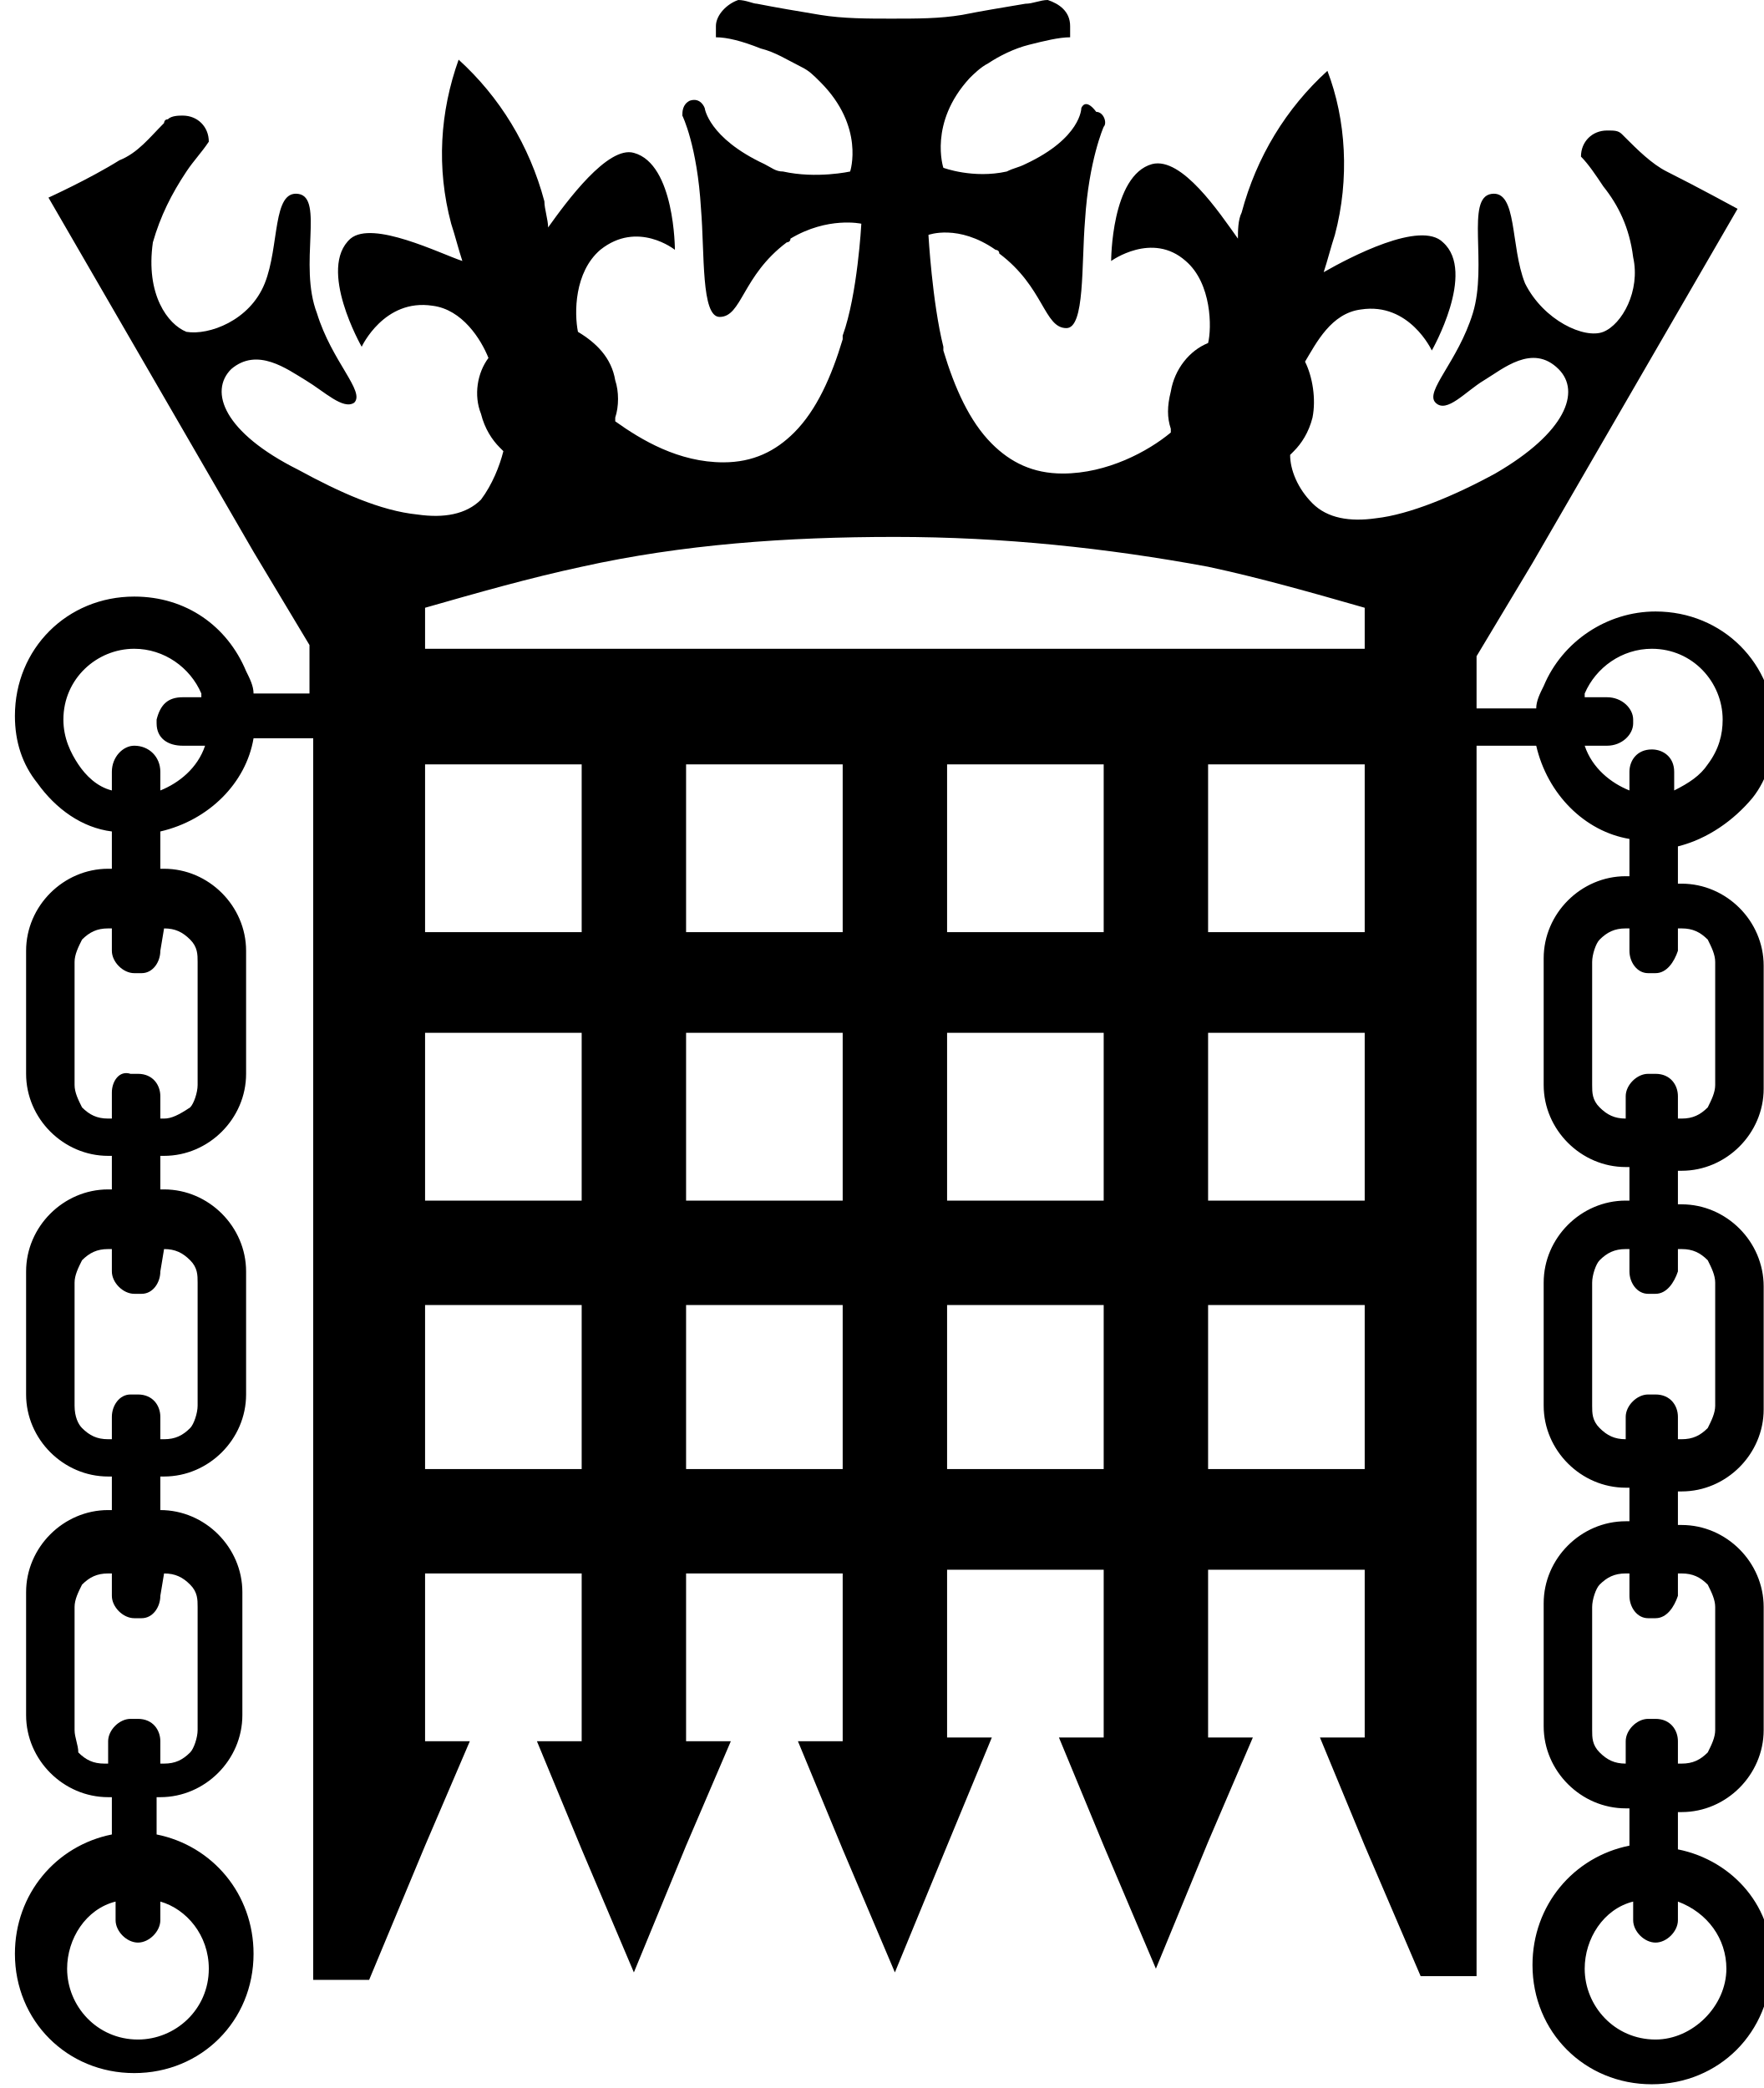
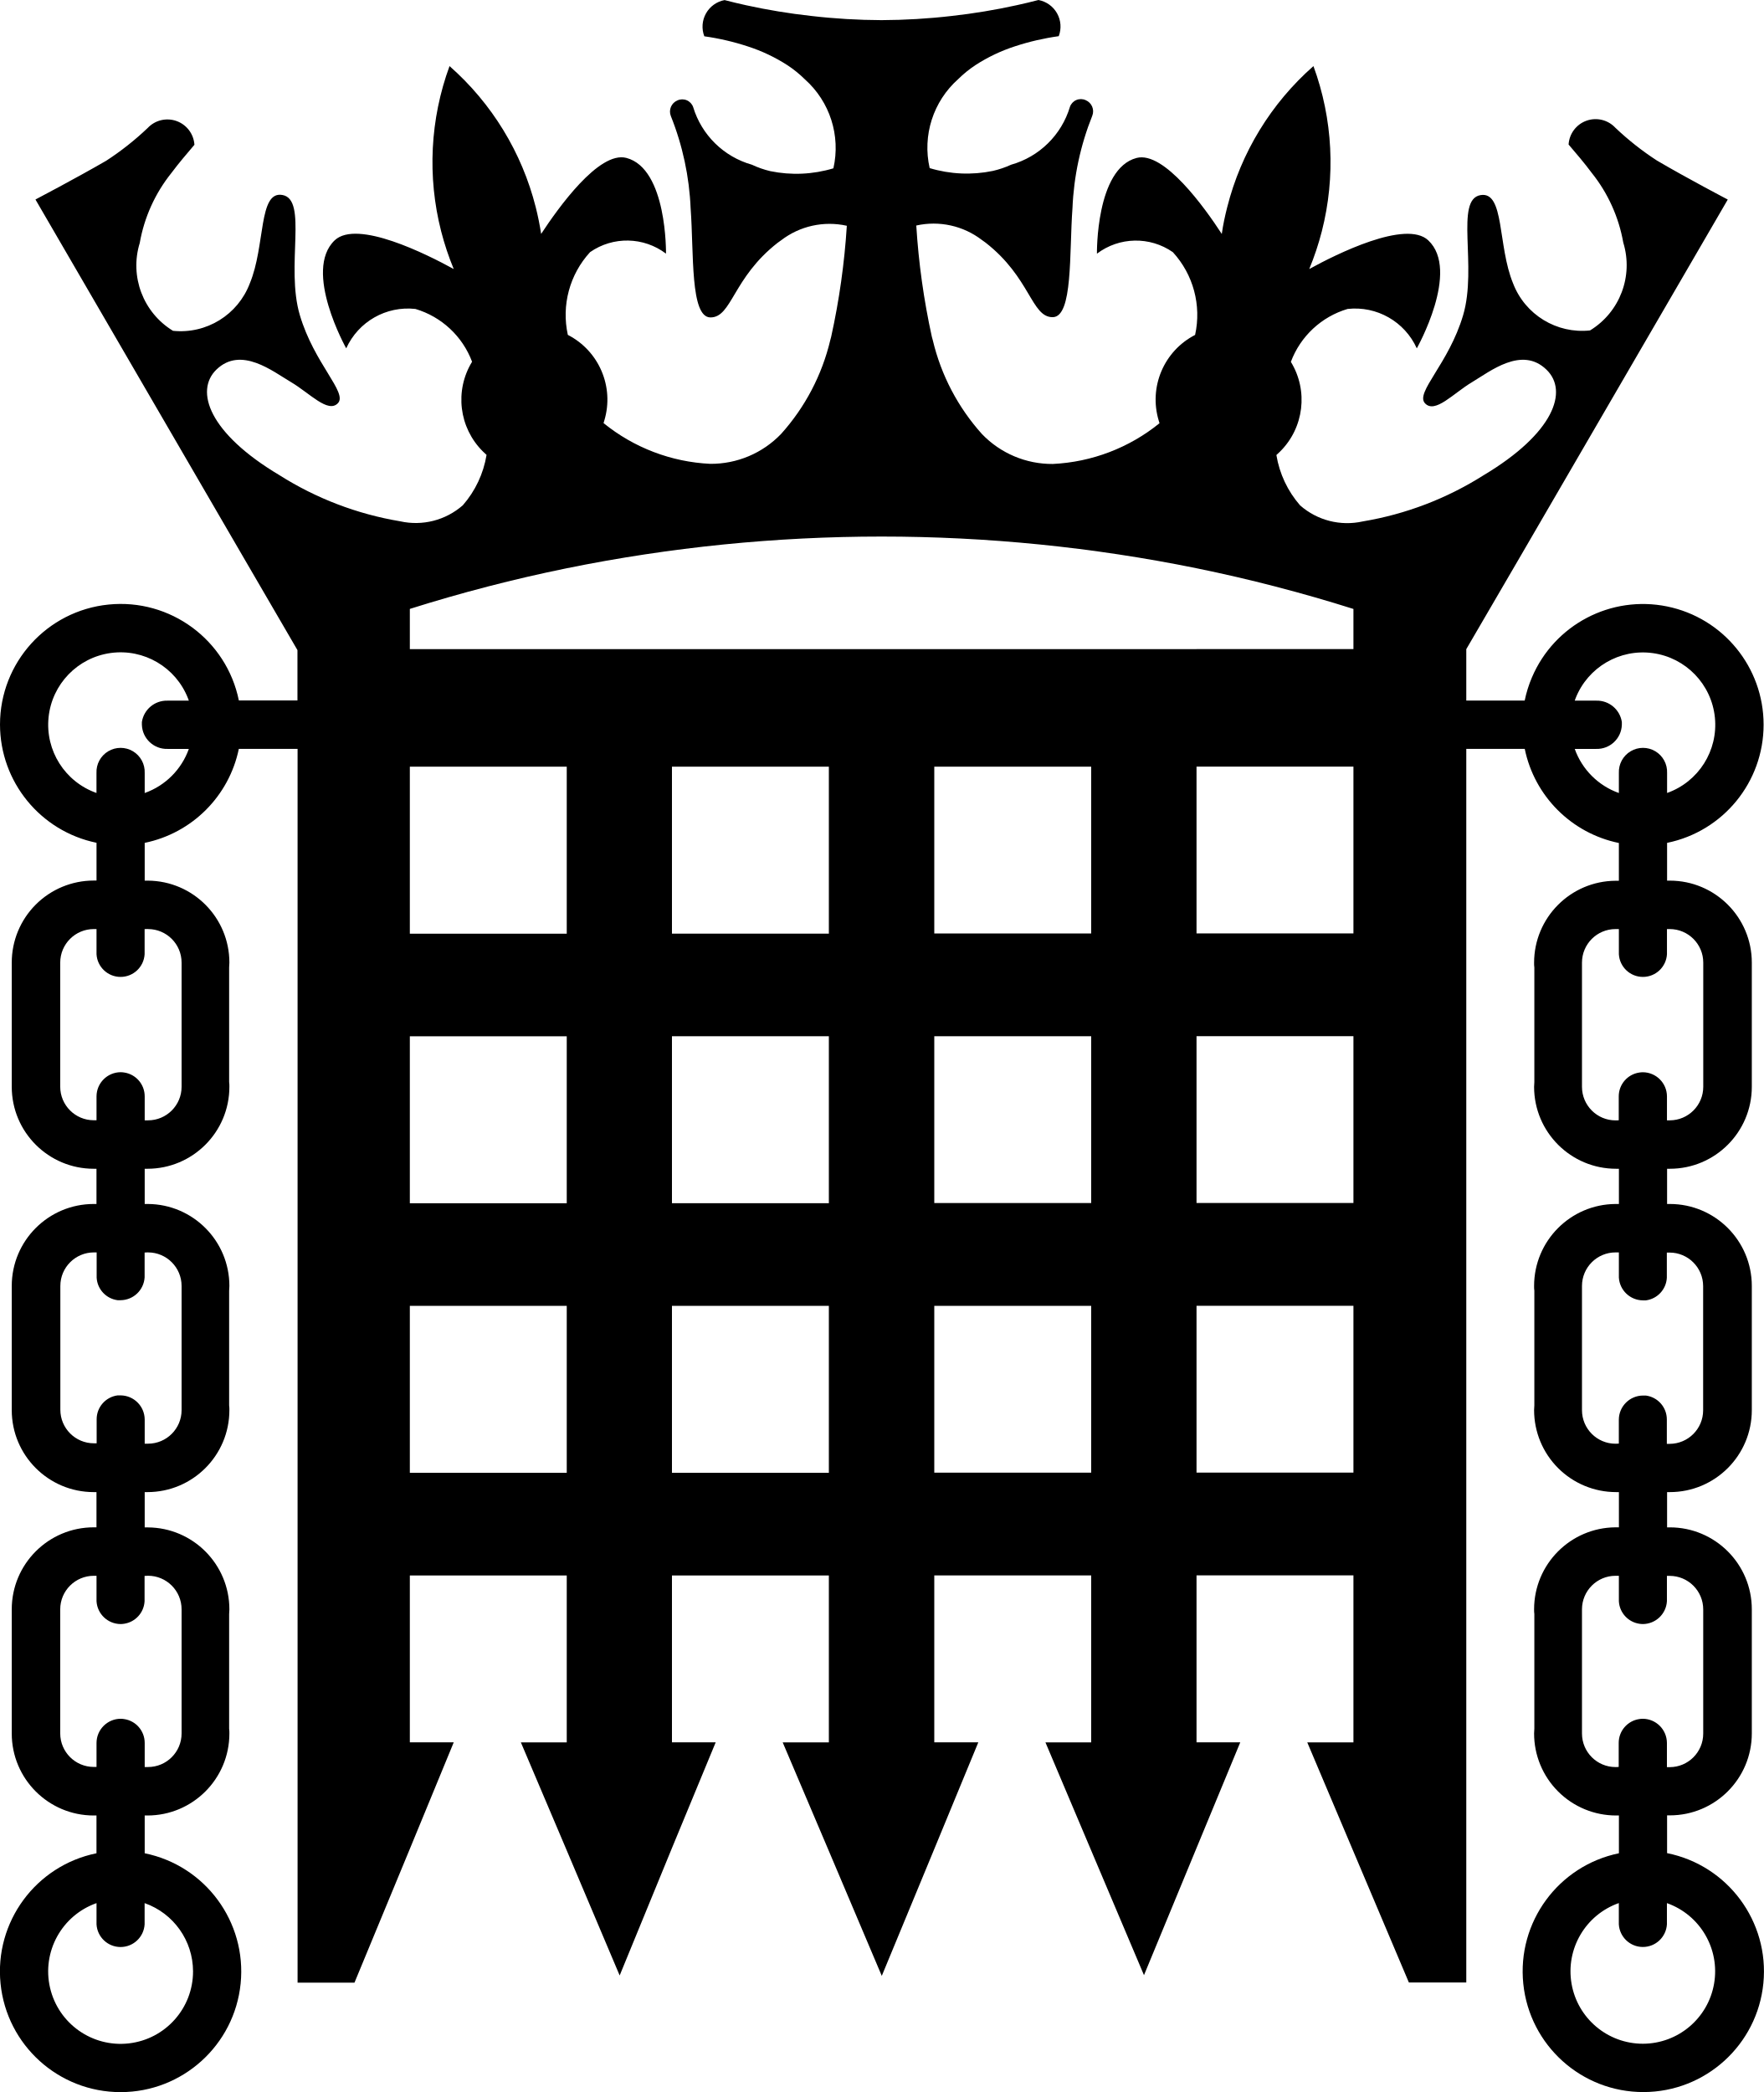
- <svg xmlns="http://www.w3.org/2000/svg" version="1.1" id="Layer_1" x="0px" y="0px" viewBox="0 0 47.3 56" style="enable-background:new 0 0 47.3 56;" xml:space="preserve">
-   <path d="M45,49.6v-1h0.1c1.2,0,2.2-1,2.2-2.2v-3.3c0-1.2-1-2.2-2.2-2.2H45l0,0V40h0.1c1.2,0,2.2-1,2.2-2.2v-3.3c0-1.2-1-2.2-2.2-2.2  H45l0,0v-0.9h0.1c1.2,0,2.2-1,2.2-2.2v-3.3c0-1.2-1-2.2-2.2-2.2H45v-1c0.8-0.2,1.5-0.7,2-1.3c0.4-0.5,0.6-1.2,0.6-1.8  c0-1.8-1.4-3.2-3.2-3.2c-1.3,0-2.5,0.8-3,2c-0.1,0.2-0.2,0.4-0.2,0.6h-1.6v-1.4l0,0l0,0l1.5-2.5l5.5-9.5c0,0-1.1-0.6-1.9-1  c-0.4-0.2-0.8-0.6-1.1-0.9l-0.1-0.1c-0.1-0.1-0.2-0.1-0.4-0.1c-0.4,0-0.7,0.3-0.7,0.7C42.6,4.4,42.8,4.7,43,5  c0.4,0.5,0.7,1.1,0.8,1.9c0.2,0.9-0.3,1.8-0.8,2s-1.6-0.3-2.1-1.3c-0.4-1-0.2-2.5-0.9-2.4s-0.1,1.9-0.5,3.2s-1.3,2.1-1,2.4  c0.3,0.3,0.8-0.3,1.3-0.6s1.3-1,2-0.3c0.6,0.6,0.2,1.7-1.7,2.8c-1.1,0.6-2.3,1.1-3.2,1.2c-0.7,0.1-1.3,0-1.7-0.4s-0.6-0.9-0.6-1.3  l0.1-0.1c0.2-0.2,0.4-0.5,0.5-0.9c0.1-0.5,0-1.1-0.2-1.5c0.3-0.5,0.7-1.3,1.5-1.4c1.3-0.2,1.9,1.1,1.9,1.1s1.2-2.1,0.3-2.9  c-0.6-0.6-2.5,0.4-3.2,0.8c0.1-0.3,0.2-0.7,0.3-1c0.4-1.5,0.3-3.1-0.2-4.4c-1.1,1-1.9,2.3-2.3,3.8c-0.1,0.2-0.1,0.5-0.1,0.7  c-0.5-0.7-1.5-2.2-2.3-2C29.8,4.7,29.8,7,29.8,7s1.1-0.8,2,0c0.7,0.6,0.7,1.8,0.6,2.2c-0.5,0.2-0.9,0.7-1,1.3c-0.1,0.4-0.1,0.7,0,1  c0,0,0,0,0,0.1c-0.6,0.5-1.7,1.1-2.9,1.1c-0.8,0-1.4-0.3-1.9-0.8c-0.6-0.6-1-1.5-1.3-2.5V9.3c-0.3-1.2-0.4-3-0.4-3s0.8-0.3,1.8,0.4  c0,0,0.1,0,0.1,0.1c1.2,0.9,1.2,2,1.8,2c0.5,0,0.4-1.7,0.5-2.9c0.1-1.6,0.5-2.5,0.5-2.5c0.1-0.1,0-0.4-0.2-0.4  C29.1,2.6,29,2.9,29,2.9s0,0.8-1.5,1.5c-0.2,0.1-0.3,0.1-0.5,0.2c-0.9,0.2-1.7-0.1-1.7-0.1S24.9,3.3,26,2.1c0.1-0.1,0.3-0.3,0.5-0.4  c0.3-0.2,0.7-0.4,1.1-0.5C28,1.1,28.4,1,28.7,1c0-0.1,0-0.2,0-0.3c0-0.4-0.3-0.6-0.6-0.7c-0.2,0-0.4,0.1-0.6,0.1  c-0.6,0.1-1.2,0.2-1.7,0.3c-0.6,0.1-1.2,0.1-1.9,0.1c-0.6,0-1.3,0-1.9-0.1s-1.2-0.2-1.7-0.3C20.2,0.1,20,0,19.8,0  c-0.3,0.1-0.6,0.4-0.6,0.7c0,0.1,0,0.2,0,0.3c0.3,0,0.7,0.1,1.2,0.3c0.4,0.1,0.7,0.3,1.1,0.5C21.7,1.9,21.8,2,22,2.2  c1.2,1.2,0.8,2.4,0.8,2.4s-0.9,0.2-1.8,0c-0.2,0-0.3-0.1-0.5-0.2c-1.5-0.7-1.6-1.5-1.6-1.5s-0.1-0.3-0.4-0.2  c-0.2,0.1-0.2,0.3-0.2,0.4c0,0,0.4,0.8,0.5,2.5c0.1,1.2,0,2.9,0.5,2.9c0.6,0,0.6-1.1,1.8-2c0,0,0.1,0,0.1-0.1c1-0.6,1.9-0.4,1.9-0.4  S23,7.9,22.6,9v0.1c-0.3,1-0.7,1.9-1.3,2.5c-0.5,0.5-1.1,0.8-1.9,0.8c-1.2,0-2.2-0.6-2.9-1.1c0,0,0,0,0-0.1c0.1-0.3,0.1-0.7,0-1  c-0.1-0.6-0.5-1-1-1.3c-0.1-0.5-0.1-1.6,0.6-2.2c1-0.8,2,0,2,0s0-2.3-1.1-2.6c-0.7-0.2-1.8,1.3-2.3,2c0-0.2-0.1-0.5-0.1-0.7  c-0.4-1.5-1.2-2.8-2.3-3.8C11.8,3,11.7,4.5,12.1,6c0.1,0.3,0.2,0.7,0.3,1c-0.6-0.2-2.4-1.1-3-0.6C8.5,7.2,9.7,9.3,9.7,9.3  s0.6-1.3,1.9-1.1c0.8,0.1,1.3,0.9,1.5,1.4c-0.3,0.4-0.4,1-0.2,1.5c0.1,0.4,0.3,0.7,0.5,0.9l0.1,0.1c-0.1,0.4-0.3,0.9-0.6,1.3  c-0.4,0.4-1,0.5-1.7,0.4c-1-0.1-2.1-0.6-3.2-1.2c-2-1-2.4-2.1-1.8-2.7c0.7-0.6,1.5,0,2,0.3s1,0.8,1.3,0.6c0.3-0.3-0.6-1.1-1-2.4  C8,7.1,8.7,5.3,8,5.2C7.3,5.1,7.5,6.6,7.1,7.6S5.6,9,5,8.9c-0.5-0.2-1.1-1-0.9-2.4C4.3,5.8,4.6,5.2,5,4.6c0.2-0.3,0.4-0.5,0.6-0.8  c0-0.4-0.3-0.7-0.7-0.7c-0.1,0-0.3,0-0.4,0.1c-0.1,0-0.1,0.1-0.1,0.1C4,3.7,3.7,4.1,3.2,4.3c-0.8,0.5-1.9,1-1.9,1l5.5,9.5l1.5,2.5  l0,0l0,0v1.3H6.8c0-0.2-0.1-0.4-0.2-0.6c-0.5-1.2-1.6-2-3-2c-1.8,0-3.2,1.4-3.2,3.2c0,0.7,0.2,1.3,0.6,1.8c0.5,0.7,1.2,1.2,2,1.3v1  H2.9c-1.2,0-2.2,1-2.2,2.2v3.3c0,1.2,1,2.2,2.2,2.2H3v0.9l0,0H2.9c-1.2,0-2.2,1-2.2,2.2v3.3c0,1.2,1,2.2,2.2,2.2H3v0.9l0,0H2.9  c-1.2,0-2.2,1-2.2,2.2V46c0,1.2,1,2.2,2.2,2.2H3v1c-1.5,0.3-2.6,1.6-2.6,3.2c0,1.8,1.4,3.2,3.2,3.2s3.2-1.4,3.2-3.2  c0-1.6-1.1-2.9-2.6-3.2v-1h0.1c1.2,0,2.2-1,2.2-2.2v-0.1v-3.1v-0.1c0-1.2-1-2.2-2.2-2.2l0,0l0,0l0,0l0,0v-0.9h0.1  c1.2,0,2.2-1,2.2-2.2v-0.1v-3.1v-0.1c0-1.2-1-2.2-2.2-2.2l0,0l0,0H4.3l0,0V31h0.1c1.2,0,2.2-1,2.2-2.2v-0.1v-3.1v-0.1  c0-1.2-1-2.2-2.2-2.2l0,0l0,0H4.3v-1C5.6,22,6.6,21,6.8,19.8h1.6v0.5V25v2.7v4.5V35v4.5v2.7v4.5v6.4h1.5l1.5-3.6l1.2-2.8h-1.2v-4.5  h4.2v4.5h-1.2l1.2,2.9l1.4,3.3l1.4-3.4l1.2-2.8h-1.2v-4.5h4.2v4.5h-1.2l1.2,2.9l1.4,3.3l1.4-3.4l1.2-2.9h-1.2v-4.5h4.2v4.5h-1.2  l1.2,2.9l1.4,3.3l1.4-3.4l1.2-2.8h-1.2v-4.5h4.2v4.5h-1.2l1.2,2.9l1.5,3.5h1.5v-6.4v-4.5v-2.7V35v-2.7v-4.5V25v-4.5V20h1.6  c0.3,1.3,1.3,2.3,2.5,2.5v1h-0.1l0,0l0,0c-1.2,0-2.2,1-2.2,2.2v0.1V29v0.1c0,1.2,1,2.2,2.2,2.2h0.1v0.9l0,0h-0.1l0,0l0,0  c-1.2,0-2.2,1-2.2,2.2v0.1v3.1v0.1c0,1.2,1,2.2,2.2,2.2h0.1v0.9l0,0h-0.1l0,0l0,0c-1.2,0-2.2,1-2.2,2.2v0.1v3.1v0.1  c0,1.2,1,2.2,2.2,2.2h0.1v1c-1.5,0.3-2.6,1.6-2.6,3.2c0,1.8,1.4,3.2,3.2,3.2s3.2-1.4,3.2-3.2C47.6,51.2,46.5,49.9,45,49.6z   M5.6,52.8c0,1.1-0.9,1.9-1.9,1.9c-1.1,0-1.9-0.9-1.9-1.9c0-0.8,0.5-1.6,1.3-1.8v0.5l0,0l0,0c0,0.3,0.3,0.6,0.6,0.6s0.6-0.3,0.6-0.6  l0,0l0,0V51C5,51.2,5.6,51.9,5.6,52.8z M4.4,42.2c0.3,0,0.5,0.1,0.7,0.3s0.2,0.4,0.2,0.6l0,0v1.3v0.7v1.3l0,0c0,0.2-0.1,0.5-0.2,0.6  c-0.2,0.2-0.4,0.3-0.7,0.3H4.3l0,0v-0.6l0,0c0-0.3-0.2-0.6-0.6-0.6H3.6H3.5c-0.3,0-0.6,0.3-0.6,0.6l0,0v0.6l0,0c0,0,0,0-0.1,0  c-0.3,0-0.5-0.1-0.7-0.3c0-0.2-0.1-0.4-0.1-0.6v-1.3v-0.7v-1.3c0-0.2,0.1-0.4,0.2-0.6c0.2-0.2,0.4-0.3,0.7-0.3c0,0,0,0,0.1,0v0.6  l0,0c0,0.3,0.3,0.6,0.6,0.6h0.1h0.1c0.3,0,0.5-0.3,0.5-0.6l0,0L4.4,42.2C4.3,42.2,4.3,42.2,4.4,42.2z M4.4,33.5  c0.3,0,0.5,0.1,0.7,0.3s0.2,0.4,0.2,0.6l0,0v1.3v0.7v1.3l0,0c0,0.2-0.1,0.5-0.2,0.6c-0.2,0.2-0.4,0.3-0.7,0.3H4.3l0,0V38l0,0  c0-0.3-0.2-0.6-0.6-0.6H3.6H3.5C3.2,37.4,3,37.7,3,38l0,0v0.6l0,0c0,0,0,0-0.1,0c-0.3,0-0.5-0.1-0.7-0.3C2.1,38.2,2,38,2,37.7v-1.3  v-0.7v-1.3c0-0.2,0.1-0.4,0.2-0.6c0.2-0.2,0.4-0.3,0.7-0.3c0,0,0,0,0.1,0v0.6l0,0c0,0.3,0.3,0.6,0.6,0.6h0.1h0.1  c0.3,0,0.5-0.3,0.5-0.6l0,0L4.4,33.5C4.3,33.5,4.3,33.5,4.4,33.5z M4.4,24.9c0.3,0,0.5,0.1,0.7,0.3c0.2,0.2,0.2,0.4,0.2,0.6l0,0v1.3  v0.7v1.3l0,0c0,0.2-0.1,0.5-0.2,0.6C4.8,29.9,4.6,30,4.4,30H4.3v-0.6l0,0c0-0.3-0.2-0.6-0.6-0.6H3.6H3.5C3.2,28.7,3,29,3,29.3l0,0  V30c0,0,0,0-0.1,0c-0.3,0-0.5-0.1-0.7-0.3C2.1,29.5,2,29.3,2,29.1v-1.3v-0.7v-1.3c0-0.2,0.1-0.4,0.2-0.6c0.2-0.2,0.4-0.3,0.7-0.3  c0,0,0,0,0.1,0v0.6l0,0l0,0c0,0.3,0.3,0.6,0.6,0.6h0.1h0.1c0.3,0,0.5-0.3,0.5-0.6l0,0l0,0L4.4,24.9C4.3,24.9,4.3,24.9,4.4,24.9z   M4.3,21.2v-0.5l0,0C4.3,20.3,4,20,3.6,20C3.3,20,3,20.3,3,20.7l0,0v0.5c-0.4-0.1-0.7-0.4-0.9-0.7c-0.2-0.3-0.4-0.7-0.4-1.2  c0-1.1,0.9-1.9,1.9-1.9c0.8,0,1.5,0.5,1.8,1.2c0,0,0,0,0,0.1H5.3H4.9l0,0c-0.4,0-0.6,0.2-0.7,0.6c0,0,0,0,0,0.1  c0,0.4,0.3,0.6,0.7,0.6l0,0h0.6C5.3,20.6,4.8,21,4.3,21.2z M15.6,39.4h-4.2V35h4.2V39.4z M15.6,32.2h-4.2v-4.5h4.2V32.2z M15.6,25  h-4.2v-4.5h4.2V25z M22.6,39.4h-4.2V35h4.2C22.6,35,22.6,39.4,22.6,39.4z M22.6,32.2h-4.2v-4.5h4.2C22.6,27.7,22.6,32.2,22.6,32.2z   M22.6,25h-4.2v-4.5h4.2C22.6,20.5,22.6,25,22.6,25z M29.6,39.4h-4.2V35h4.2C29.6,35,29.6,39.4,29.6,39.4z M29.6,32.2h-4.2v-4.5h4.2  C29.6,27.7,29.6,32.2,29.6,32.2z M29.6,25h-4.2v-4.5h4.2C29.6,20.5,29.6,25,29.6,25z M36.6,39.4h-4.2V35h4.2V39.4z M36.6,32.2h-4.2  v-4.5h4.2V32.2z M36.6,25h-4.2v-4.5h4.2V25z M32.4,17.4h-2.8h-4.2h-2.8h-4.2h-2.8h-4.2v-1.1c1.4-0.4,2.8-0.8,4.2-1.1  c2.7-0.6,5.5-0.8,8.4-0.8s5.7,0.3,8.4,0.8c1.4,0.3,2.8,0.7,4.2,1.1v1.1H32.4z M42.5,20h0.6l0,0c0.4,0,0.7-0.3,0.7-0.6c0,0,0,0,0-0.1  c0-0.3-0.3-0.6-0.7-0.6l0,0h-0.4h-0.2c0,0,0,0,0-0.1c0.3-0.7,1-1.2,1.8-1.2c1.1,0,1.9,0.9,1.9,1.9c0,0.4-0.1,0.8-0.4,1.2  c-0.2,0.3-0.5,0.5-0.9,0.7v-0.5l0,0c0-0.4-0.3-0.6-0.6-0.6c-0.4,0-0.6,0.3-0.6,0.6l0,0v0.5C43.2,21,42.7,20.6,42.5,20z M43.6,30  c-0.3,0-0.5-0.1-0.7-0.3c-0.2-0.2-0.2-0.4-0.2-0.6l0,0v-1.3v-0.7v-1.3l0,0c0-0.2,0.1-0.5,0.2-0.6c0.2-0.2,0.4-0.3,0.7-0.3h0.1v0.6  l0,0l0,0c0,0.3,0.2,0.6,0.5,0.6h0.1h0.1c0.3,0,0.5-0.3,0.6-0.6l0,0l0,0v-0.6c0,0,0,0,0.1,0c0.3,0,0.5,0.1,0.7,0.3  c0.1,0.2,0.2,0.4,0.2,0.6v1.3v0.7v1.3c0,0.2-0.1,0.4-0.2,0.6c-0.2,0.2-0.4,0.3-0.7,0.3c0,0,0,0-0.1,0v-0.6l0,0  c0-0.3-0.2-0.6-0.6-0.6h-0.1h-0.1c-0.3,0-0.6,0.3-0.6,0.6l0,0V30C43.7,30,43.7,30,43.6,30z M43.6,38.6c-0.3,0-0.5-0.1-0.7-0.3  s-0.2-0.4-0.2-0.6l0,0v-1.3v-0.7v-1.3l0,0c0-0.2,0.1-0.5,0.2-0.6c0.2-0.2,0.4-0.3,0.7-0.3h0.1v0.6l0,0c0,0.3,0.2,0.6,0.5,0.6h0.1  h0.1c0.3,0,0.5-0.3,0.6-0.6l0,0v-0.6c0,0,0,0,0.1,0c0.3,0,0.5,0.1,0.7,0.3c0.1,0.2,0.2,0.4,0.2,0.6v1.3v0.7v1.3  c0,0.2-0.1,0.4-0.2,0.6c-0.2,0.2-0.4,0.3-0.7,0.3c0,0,0,0-0.1,0l0,0V38l0,0c0-0.3-0.2-0.6-0.6-0.6h-0.1h-0.1c-0.3,0-0.6,0.3-0.6,0.6  l0,0V38.6L43.6,38.6C43.7,38.6,43.7,38.6,43.6,38.6z M43.6,47.3c-0.3,0-0.5-0.1-0.7-0.3s-0.2-0.4-0.2-0.6l0,0v-1.3v-0.7v-1.3l0,0  c0-0.2,0.1-0.5,0.2-0.6c0.2-0.2,0.4-0.3,0.7-0.3h0.1v0.6l0,0c0,0.3,0.2,0.6,0.5,0.6h0.1h0.1c0.3,0,0.5-0.3,0.6-0.6l0,0v-0.6  c0,0,0,0,0.1,0c0.3,0,0.5,0.1,0.7,0.3c0.1,0.2,0.2,0.4,0.2,0.6v1.3v0.7v1.3c0,0.2-0.1,0.4-0.2,0.6c-0.2,0.2-0.4,0.3-0.7,0.3  c0,0,0,0-0.1,0l0,0v-0.6l0,0c0-0.3-0.2-0.6-0.6-0.6h-0.1h-0.1c-0.3,0-0.6,0.3-0.6,0.6l0,0V47.3L43.6,47.3  C43.7,47.3,43.7,47.3,43.6,47.3z M44.4,54.7c-1.1,0-1.9-0.9-1.9-1.9c0-0.8,0.5-1.6,1.3-1.8v0.5l0,0l0,0c0,0.3,0.3,0.6,0.6,0.6  s0.6-0.3,0.6-0.6l0,0l0,0V51c0.8,0.3,1.3,1,1.3,1.8C46.3,53.8,45.4,54.7,44.4,54.7z" />
+ <svg xmlns="http://www.w3.org/2000/svg" id="Layer_1" data-name="Layer 1" viewBox="0 0 42.025 49.851">
+   <path d="M39.713,44.234v-0.9h0.065a1.954,1.954,0,0,0,1.954-1.954V38.425a1.954,1.954,0,0,0-1.954-1.954H39.713V35.631h0.065a1.954,1.954,0,0,0,1.954-1.954V30.719a1.954,1.954,0,0,0-1.954-1.954H39.713V27.926h0.065a1.954,1.954,0,0,0,1.954-1.954V23.014a1.954,1.954,0,0,0-1.954-1.954H39.713v-0.9a2.875,2.875,0,1,0-3.22-3.944,2.841,2.841,0,0,0-.173.553H34.928V15.544h0l1.3-2.23,4.931-8.484S40.2,4.329,39.47,3.9a6.844,6.844,0,0,1-.99-0.781,0.644,0.644,0,0,0-1.114.4c0.181,0.212.372,0.434,0.551,0.675a3.68,3.68,0,0,1,.752,1.662,1.823,1.823,0,0,1-.792,2.093A1.762,1.762,0,0,1,36.044,6.83c-0.373-.9-0.2-2.2-0.774-2.106-0.622.1-.074,1.7-0.417,2.861s-1.148,1.843-.909,2.1,0.677-.238,1.116-0.5,1.193-.872,1.78-0.3c0.525,0.508.181,1.511-1.5,2.515a7.773,7.773,0,0,1-2.878,1.1,1.7,1.7,0,0,1-1.494-.382,2.42,2.42,0,0,1-.565-1.2c0.03-.026.058-0.054,0.087-0.082a1.735,1.735,0,0,0,.258-2.138A2.071,2.071,0,0,1,32.1,7.437a1.614,1.614,0,0,1,1.649.939s1.043-1.851.273-2.574c-0.532-.5-2.2.333-2.836,0.684a6.724,6.724,0,0,0,.3-0.9,6.645,6.645,0,0,0-.2-3.936,6.647,6.647,0,0,0-2.055,3.363c-0.054.212-.1,0.425-0.129,0.637-0.4-.616-1.376-1.983-2.031-1.811-0.974.256-.944,2.281-0.944,2.281a1.54,1.54,0,0,1,1.809-.036,2.211,2.211,0,0,1,.53,1.972A1.733,1.733,0,0,0,27.6,10.1c0.006,0.02.012,0.04,0.018,0.06a4.365,4.365,0,0,1-2.543.971,2.316,2.316,0,0,1-1.687-.712,5.109,5.109,0,0,1-1.172-2.235C22.207,8.155,22.2,8.129,22.193,8.1a17.352,17.352,0,0,1-.371-2.651,1.892,1.892,0,0,1,1.564.345c0.028,0.02.056,0.039,0.085,0.061,1.075,0.836,1.09,1.778,1.6,1.778,0.488,0,.394-1.532.473-2.6a6.654,6.654,0,0,1,.472-2.2,0.288,0.288,0,0,0-.157-0.371,0.275,0.275,0,0,0-.375.158A2.042,2.042,0,0,1,24.082,4a2.25,2.25,0,0,1-.436.148,3.064,3.064,0,0,1-1.505-.067,2.188,2.188,0,0,1,.679-2.12,2.691,2.691,0,0,1,.416-0.337,4,4,0,0,1,.939-0.446A5.98,5.98,0,0,1,25.217.937,0.644,0.644,0,0,0,24.734.075c-0.17.044-.341,0.085-0.514,0.123a14.822,14.822,0,0,1-1.552.257,15.026,15.026,0,0,1-1.675.1,15.025,15.025,0,0,1-1.675-.1A14.822,14.822,0,0,1,17.767.2c-0.172-.038-0.343-0.079-0.513-0.123a0.644,0.644,0,0,0-.483.863,5.98,5.98,0,0,1,1.042.243,4,4,0,0,1,.939.446,2.691,2.691,0,0,1,.416.337,2.189,2.189,0,0,1,.679,2.12,3.064,3.064,0,0,1-1.505.067A2.25,2.25,0,0,1,17.905,4a2.042,2.042,0,0,1-1.4-1.374,0.275,0.275,0,0,0-.375-0.158,0.288,0.288,0,0,0-.157.371,6.654,6.654,0,0,1,.472,2.2c0.079,1.063-.015,2.6.473,2.6,0.512,0,.527-0.941,1.6-1.778,0.028-.022.056-0.041,0.085-0.061a1.892,1.892,0,0,1,1.564-.345A17.352,17.352,0,0,1,19.794,8.1l-0.021.079A5.108,5.108,0,0,1,18.6,10.416a2.316,2.316,0,0,1-1.687.712,4.364,4.364,0,0,1-2.543-.971c0.007-.02.012-0.04,0.018-0.06a1.733,1.733,0,0,0-.869-2.042,2.211,2.211,0,0,1,.53-1.972,1.54,1.54,0,0,1,1.809.036s0.031-2.025-.944-2.281c-0.655-.172-1.63,1.2-2.031,1.811-0.033-.212-0.075-0.424-0.129-0.637A6.646,6.646,0,0,0,10.7,1.65a6.646,6.646,0,0,0-.2,3.936,6.737,6.737,0,0,0,.3.9C10.161,6.135,8.5,5.3,7.965,5.8,7.2,6.525,8.238,8.376,8.238,8.376a1.614,1.614,0,0,1,1.649-.939,2.071,2.071,0,0,1,1.35,1.258,1.735,1.735,0,0,0,.258,2.138c0.028,0.028.057,0.056,0.087,0.082a2.419,2.419,0,0,1-.565,1.2,1.7,1.7,0,0,1-1.494.382,7.773,7.773,0,0,1-2.878-1.1c-1.678-1-2.022-2.008-1.5-2.515,0.587-.567,1.342.042,1.78,0.3s0.881,0.751,1.116.5-0.566-.94-0.909-2.1,0.2-2.757-.417-2.861c-0.572-.1-0.4,1.208-0.774,2.106A1.762,1.762,0,0,1,4.11,7.958a1.823,1.823,0,0,1-.792-2.093A3.68,3.68,0,0,1,4.07,4.2c0.18-.241.371-0.463,0.551-0.675a0.645,0.645,0,0,0-1.114-.4,6.838,6.838,0,0,1-.989.781C1.787,4.329.833,4.829,0.833,4.829l4.931,8.484,1.3,2.233,0,0,0.012,0.021v1.2H5.68a2.875,2.875,0,0,0-5.692.574,2.882,2.882,0,0,0,2.3,2.817v0.9H2.222A1.954,1.954,0,0,0,.268,23.014v2.958a1.954,1.954,0,0,0,1.954,1.954H2.287v0.839H2.222A1.954,1.954,0,0,0,.268,30.719v2.958a1.954,1.954,0,0,0,1.954,1.954H2.287V36.47H2.222A1.954,1.954,0,0,0,.268,38.425v2.958a1.954,1.954,0,0,0,1.954,1.954H2.287v0.9a2.875,2.875,0,1,0,1.149,0v-0.9H3.5a1.954,1.954,0,0,0,1.954-1.954c0-.039,0-0.076-0.006-0.114v-2.73c0-.038.006-0.076,0.006-0.114a1.954,1.954,0,0,0-1.941-1.953H3.436V35.631H3.5a1.954,1.954,0,0,0,1.954-1.954c0-.039,0-0.076-0.006-0.114v-2.73c0-.038.006-0.076,0.006-0.114a1.954,1.954,0,0,0-1.941-1.954H3.436V27.926H3.5a1.954,1.954,0,0,0,1.954-1.954c0-.039,0-0.076-0.006-0.114V23.128c0-.038.006-0.076,0.006-0.114A1.954,1.954,0,0,0,3.515,21.06H3.436v-0.9A2.883,2.883,0,0,0,5.679,17.92h1.4v29.4H8.435l1.319-3.187L10.8,41.594H9.754V37.618h3.739v3.977H12.4l1.1,2.591,1.254,2.963L16,44.113l1.042-2.519H16V37.617h3.739v3.978h-1.1l1.1,2.588L21,47.159l1.25-3.021L23.3,41.594H22.251V37.616H25.99v3.979H24.9l1.091,2.578,1.257,2.969L28.5,44.112l1.042-2.518H28.5V37.615h3.739v3.98h-1.1l1.1,2.6,1.321,3.121h1.368V17.92h1.393a2.883,2.883,0,0,0,2.243,2.243v0.9H38.485a1.954,1.954,0,0,0-1.941,1.954c0,0.039,0,.076.006,0.114v2.729c0,0.038-.006.076-0.006,0.114A1.954,1.954,0,0,0,38.5,27.926h0.065v0.839H38.485a1.954,1.954,0,0,0-1.941,1.954c0,0.039,0,.076.006,0.114v2.73c0,0.038-.006.076-0.006,0.114A1.954,1.954,0,0,0,38.5,35.631h0.065V36.47H38.485a1.954,1.954,0,0,0-1.941,1.953c0,0.039,0,.076.006,0.114v2.73c0,0.038-.006.076-0.006,0.114A1.954,1.954,0,0,0,38.5,43.337h0.065v0.9A2.875,2.875,0,1,0,39.713,44.234ZM4.588,47.05a1.726,1.726,0,1,1-2.3-1.625v0.506h0a0.574,0.574,0,0,0,1.146,0h0V45.425A1.727,1.727,0,0,1,4.588,47.05ZM3.515,37.624a0.8,0.8,0,0,1,.8.8h0v2.958h0a0.8,0.8,0,0,1-.8.8c-0.026,0-.053,0-0.079,0h0V41.607a0.574,0.574,0,0,0-.491-0.568,0.565,0.565,0,0,0-.083-0.007,0.578,0.578,0,0,0-.574.575h0V42.18h0c-0.022,0-.043,0-0.065,0a0.8,0.8,0,0,1-.8-0.8V38.425a0.8,0.8,0,0,1,.8-0.8c0.022,0,.044,0,0.065,0V38.2l0,0.032a0.578,0.578,0,0,0,.573.543,0.583,0.583,0,0,0,.085-0.007,0.574,0.574,0,0,0,.487-0.536l0-.032V37.628C3.462,37.625,3.488,37.624,3.515,37.624Zm0-7.705a0.8,0.8,0,0,1,.8.8h0v2.958h0a0.8,0.8,0,0,1-.8.8c-0.026,0-.053,0-0.079,0h0V33.9a0.579,0.579,0,0,0-.575-0.574,0.585,0.585,0,0,0-.07,0,0.574,0.574,0,0,0-.5.57h0v0.572h0c-0.022,0-.043,0-0.065,0a0.8,0.8,0,0,1-.8-0.8V30.719a0.8,0.8,0,0,1,.8-0.8c0.022,0,.044,0,0.065,0v0.57l0,0.031a0.574,0.574,0,0,0,.5.538,0.58,0.58,0,0,0,.07,0,0.579,0.579,0,0,0,.573-0.543l0-.031V29.922C3.462,29.92,3.488,29.918,3.515,29.918Zm0-7.705a0.8,0.8,0,0,1,.8.8h0v2.958h0a0.8,0.8,0,0,1-.8.8c-0.026,0-.053,0-0.079,0V26.2a0.574,0.574,0,0,0-.49-0.568,0.568,0.568,0,0,0-.084-0.007,0.578,0.578,0,0,0-.574.574h0V26.77c-0.022,0-.043,0-0.065,0a0.8,0.8,0,0,1-.8-0.8V23.014a0.8,0.8,0,0,1,.8-0.8c0.022,0,.044,0,0.065,0v0.6h0a0.574,0.574,0,0,0,1.146,0h0v-0.6C3.462,22.214,3.488,22.213,3.515,22.213ZM3.436,18.972V18.495a0.575,0.575,0,1,0-1.149,0h0v0.476a1.725,1.725,0,1,1,2.18-2.257c0.008,0.019.014,0.038,0.021,0.057H3.976a0.6,0.6,0,0,0-.607.509,0.543,0.543,0,0,0,0,.066,0.594,0.594,0,0,0,.612.575H4.488A1.732,1.732,0,0,1,3.436,18.972Zm10.057,16.2H9.754V31.193h3.739v3.976Zm0-6.424H9.754V24.769h3.739v3.976Zm0-6.424H9.754V18.345h3.739v3.976Zm6.249,12.847H16V31.193h3.739v3.976Zm0-6.424H16V24.768h3.739v3.976Zm0-6.424H16V18.344h3.739V22.32ZM25.99,35.167H22.251V31.192H25.99v3.976Zm0-6.424H22.251V24.768H25.99v3.976Zm0-6.424H22.251V18.344H25.99v3.976Zm6.249,12.847H28.5V31.191h3.739v3.976Zm0-6.424H28.5V24.767h3.739v3.976Zm0-6.424H28.5V18.343h3.739v3.976ZM28.5,15.544H9.754V14.585a37,37,0,0,1,3.739-.969,37.65,37.65,0,0,1,15.007,0,37,37,0,0,1,3.739.97v0.956H28.5Zm9.012,2.377h0.511a0.594,0.594,0,0,0,.612-0.575,0.543,0.543,0,0,0,0-.066,0.6,0.6,0,0,0-.607-0.509H37.512c0.007-.019.014-0.039,0.021-0.057a1.724,1.724,0,1,1,2.18,2.257V18.495h0a0.575,0.575,0,1,0-1.149,0v0.477A1.732,1.732,0,0,1,37.512,17.92Zm0.973,8.852a0.8,0.8,0,0,1-.8-0.8h0V23.014h0a0.8,0.8,0,0,1,.8-0.8c0.027,0,.053,0,0.079,0v0.6h0a0.574,0.574,0,0,0,1.146,0h0v-0.6c0.022,0,.043,0,0.065,0a0.8,0.8,0,0,1,.8.8v2.958a0.8,0.8,0,0,1-.8.8c-0.022,0-.044,0-0.065,0V26.2h0a0.578,0.578,0,0,0-.575-0.574,0.567,0.567,0,0,0-.084.007,0.574,0.574,0,0,0-.49.568v0.57C38.538,26.772,38.512,26.773,38.485,26.773Zm0,7.705a0.8,0.8,0,0,1-.8-0.8h0V30.719h0a0.8,0.8,0,0,1,.8-0.8c0.027,0,.053,0,0.079,0v0.569l0,0.031a0.579,0.579,0,0,0,.573.543,0.58,0.58,0,0,0,.07,0,0.574,0.574,0,0,0,.5-0.538l0-.031v-0.57c0.022,0,.043,0,0.065,0a0.8,0.8,0,0,1,.8.8v2.958a0.8,0.8,0,0,1-.8.8c-0.022,0-.044,0-0.065,0h0V33.9h0a0.574,0.574,0,0,0-.5-0.57,0.585,0.585,0,0,0-.07,0,0.579,0.579,0,0,0-.574.574v0.571h0C38.538,34.477,38.512,34.478,38.485,34.478Zm0,7.705a0.8,0.8,0,0,1-.8-0.8h0V38.425h0a0.8,0.8,0,0,1,.8-0.8c0.027,0,.053,0,0.079,0V38.2l0,0.032a0.574,0.574,0,0,0,.487.536,0.583,0.583,0,0,0,.085.007,0.578,0.578,0,0,0,.573-0.543l0-.032V37.627c0.022,0,.043,0,0.065,0a0.8,0.8,0,0,1,.8.8v2.958a0.8,0.8,0,0,1-.8.8c-0.022,0-.044,0-0.065,0h0V41.607h0a0.579,0.579,0,0,0-.575-0.575,0.564,0.564,0,0,0-.083.007,0.574,0.574,0,0,0-.491.568V42.18h0C38.538,42.182,38.512,42.184,38.485,42.184Zm0.652,6.593a1.725,1.725,0,0,1-.574-3.352v0.506h0a0.574,0.574,0,0,0,1.146,0h0V45.425A1.725,1.725,0,0,1,39.137,48.776Z" transform="translate(0.012 -0.075)" />
</svg>
